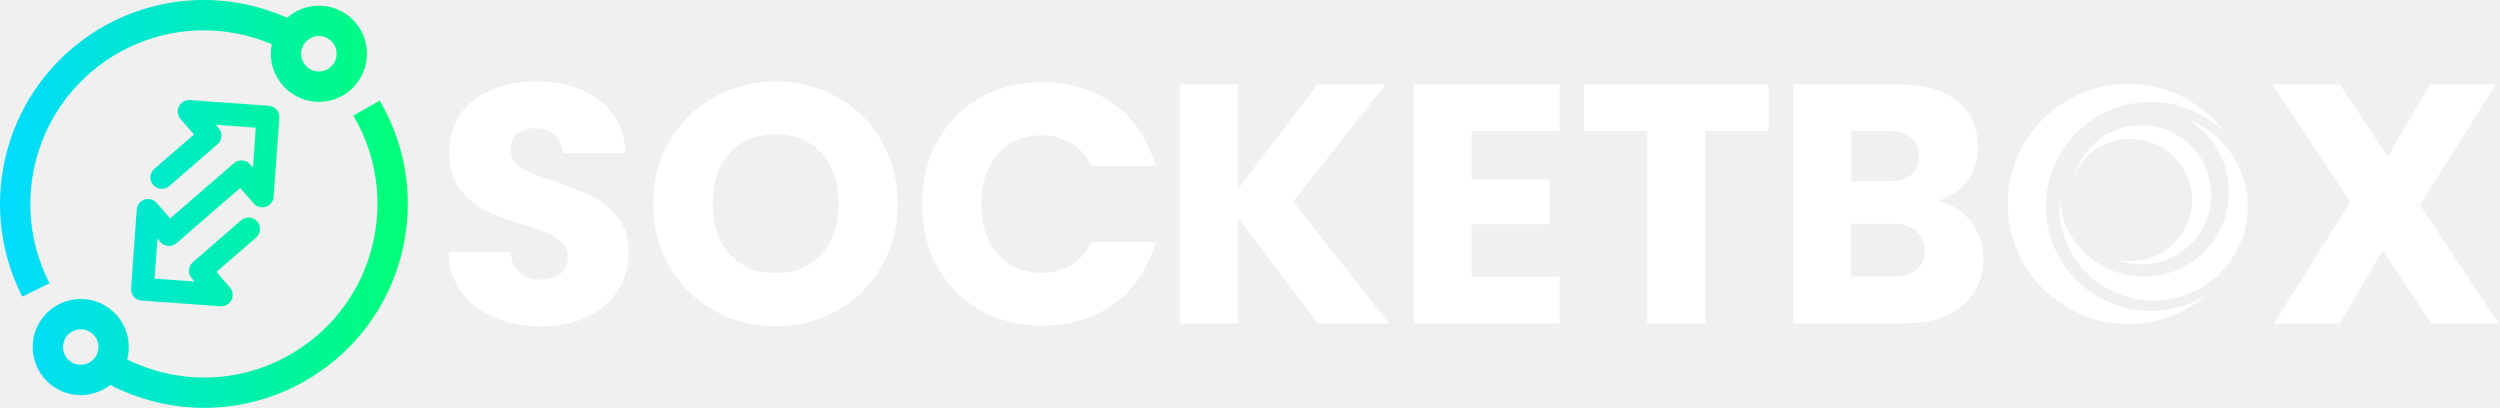
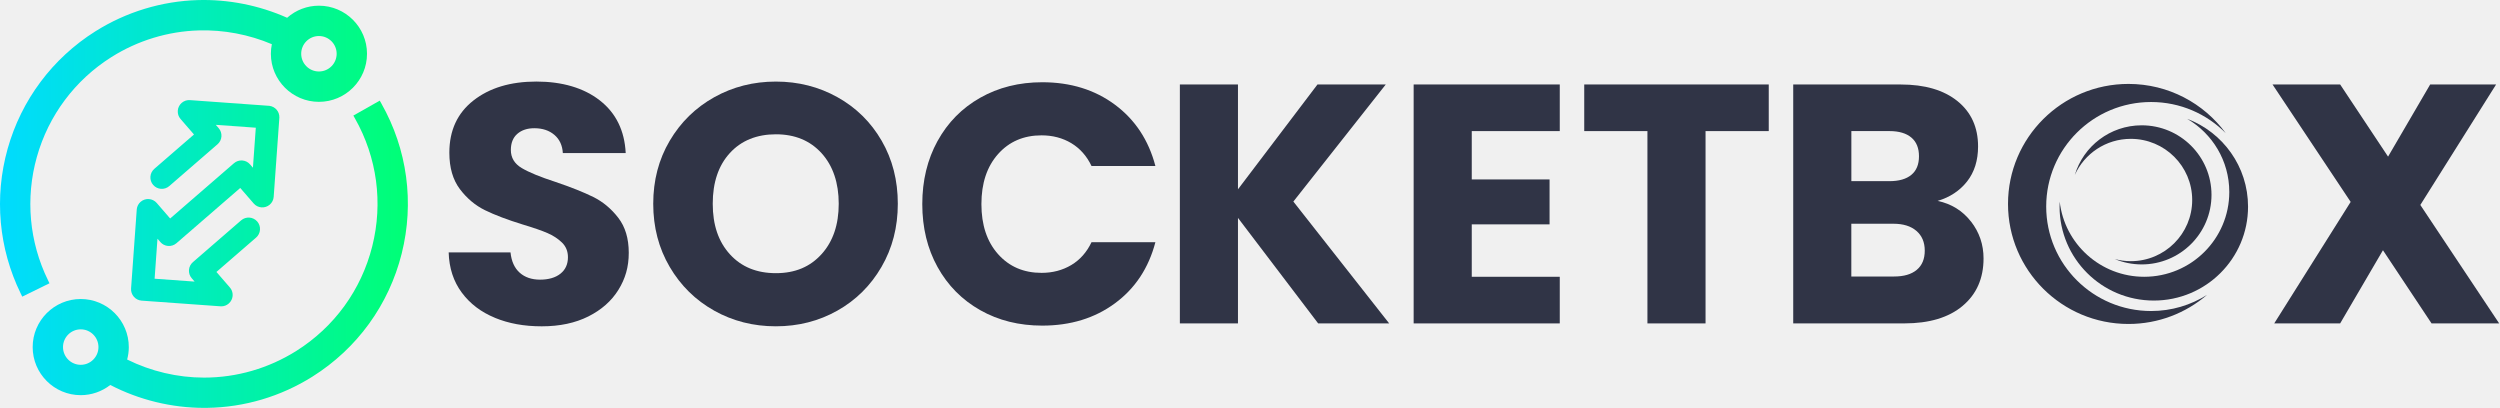
- <svg xmlns="http://www.w3.org/2000/svg" width="613" height="100" viewBox="0 0 613 100" fill="none">
-   <path d="M11.766 68.699C7.165 59.32 6.196 48.59 9.034 38.485C11.892 28.307 18.397 19.602 27.355 13.972C33.788 9.927 41.181 7.675 48.731 7.457C54.829 7.281 61.013 8.449 66.647 10.835C66.491 11.606 66.41 12.394 66.41 13.182C66.41 19.68 71.694 24.968 78.194 24.968C84.694 24.968 89.979 19.683 89.979 13.182C89.979 6.681 84.694 1.395 78.194 1.395C75.312 1.395 72.555 2.442 70.395 4.356C63.547 1.303 55.991 -0.195 48.516 0.02C39.639 0.277 30.953 2.923 23.397 7.672C12.875 14.288 5.23 24.516 1.872 36.473C-1.46 48.344 -0.318 60.952 5.087 71.976L5.456 72.728L12.132 69.45L11.763 68.699H11.766ZM78.191 8.832C80.588 8.832 82.538 10.782 82.538 13.179C82.538 15.576 80.588 17.526 78.191 17.526C75.795 17.526 73.845 15.576 73.845 13.179C73.845 10.782 75.795 8.832 78.191 8.832Z" fill="url(#paint0_linear_709_2310)" />
-   <path d="M93.515 25.401L93.102 24.672L86.63 28.338L87.043 29.067C92.44 38.599 93.939 49.718 91.266 60.371C88.585 71.057 81.971 80.173 72.641 86.04C65.837 90.317 58.022 92.577 50.036 92.577C43.541 92.577 37.028 91.046 31.173 88.146C31.441 87.149 31.578 86.124 31.578 85.095C31.578 78.597 26.291 73.309 19.794 73.309C13.296 73.309 8.009 78.594 8.009 85.095C8.009 91.596 13.294 96.882 19.794 96.882C22.408 96.882 24.969 95.997 27.034 94.385C34.131 98.058 42.092 100 50.08 100L50.798 99.994C59.915 99.863 68.84 97.215 76.599 92.337C87.56 85.447 95.331 74.736 98.481 62.184C101.621 49.668 99.858 36.607 93.515 25.404V25.401ZM19.794 89.44C17.397 89.44 15.447 87.49 15.447 85.093C15.447 82.695 17.397 80.746 19.794 80.746C22.19 80.746 24.14 82.695 24.14 85.093C24.14 87.49 22.19 89.44 19.794 89.44Z" fill="url(#paint1_linear_709_2310)" />
-   <path d="M39.315 59.345C39.804 59.91 40.483 60.251 41.229 60.304C41.972 60.357 42.695 60.117 43.259 59.628L58.901 46.081L62.197 49.886C63.206 51.051 64.977 51.176 66.141 50.168C66.706 49.679 67.046 49 67.1 48.254L68.488 28.913L68.493 28.779C68.524 27.34 67.468 26.125 66.032 25.946L46.575 24.547C45.829 24.494 45.108 24.734 44.544 25.223C43.98 25.712 43.639 26.39 43.586 27.136C43.533 27.882 43.773 28.603 44.262 29.167L47.558 32.972L37.835 41.396C37.271 41.885 36.93 42.563 36.877 43.309C36.824 44.055 37.064 44.776 37.553 45.34C38.561 46.505 40.329 46.634 41.497 45.623L53.332 35.37C53.896 34.881 54.237 34.202 54.29 33.456C54.343 32.71 54.103 31.989 53.614 31.425L52.907 30.606L62.714 31.31L62.01 41.119L61.304 40.3C60.815 39.736 60.136 39.395 59.39 39.342C58.647 39.289 57.924 39.529 57.359 40.018L41.718 53.565L38.422 49.76C37.413 48.595 35.642 48.469 34.477 49.478C33.952 49.933 33.617 50.562 33.533 51.263L32.134 70.719C32.025 72.255 33.184 73.596 34.721 73.708L54.047 75.097C54.114 75.102 54.184 75.105 54.251 75.105C54.921 75.105 55.563 74.868 56.075 74.423L56.089 74.409C56.362 74.169 56.583 73.884 56.745 73.56C57.253 72.546 57.1 71.336 56.357 70.478L53.061 66.673L62.784 58.25C63.348 57.761 63.689 57.083 63.742 56.337C63.795 55.591 63.555 54.87 63.066 54.306C62.058 53.141 60.29 53.012 59.122 54.021L47.287 64.274C46.723 64.763 46.382 65.441 46.329 66.187C46.276 66.933 46.516 67.654 47.005 68.218L47.712 69.037L37.905 68.333L38.609 58.524L39.318 59.343L39.315 59.345Z" fill="url(#paint2_linear_709_2310)" />
-   <path d="M121.33 77.908C117.942 76.517 115.23 74.459 113.212 71.733C111.185 69.007 110.111 65.724 110 61.886H125.162C125.384 64.055 126.134 65.715 127.411 66.856C128.689 67.996 130.355 68.562 132.41 68.562C134.465 68.562 136.186 68.079 137.408 67.097C138.63 66.123 139.241 64.779 139.241 63.054C139.241 61.608 138.75 60.411 137.778 59.466C136.807 58.52 135.612 57.741 134.196 57.129C132.78 56.517 130.762 55.822 128.161 55.043C124.384 53.874 121.302 52.706 118.914 51.538C116.526 50.37 114.471 48.645 112.749 46.364C111.027 44.083 110.167 41.107 110.167 37.435C110.167 31.983 112.138 27.718 116.081 24.63C120.025 21.543 125.162 19.994 131.493 19.994C137.825 19.994 143.129 21.543 147.072 24.63C151.015 27.718 153.126 32.011 153.403 37.528H137.991C137.88 35.636 137.186 34.143 135.909 33.059C134.631 31.974 132.993 31.436 130.994 31.436C129.272 31.436 127.883 31.9 126.828 32.818C125.773 33.735 125.245 35.061 125.245 36.777C125.245 38.668 126.134 40.142 127.911 41.2C129.688 42.257 132.465 43.397 136.242 44.621C140.018 45.901 143.082 47.124 145.452 48.293C147.812 49.461 149.849 51.158 151.57 53.383C153.292 55.608 154.153 58.474 154.153 61.978C154.153 65.483 153.301 68.348 151.607 71.074C149.914 73.8 147.451 75.97 144.239 77.583C141.018 79.197 137.214 80.003 132.826 80.003C128.439 80.003 124.718 79.308 121.33 77.917V77.908Z" fill="white" />
-   <path d="M175.102 76.161C170.52 73.602 166.883 70.023 164.189 65.433C161.495 60.844 160.153 55.688 160.153 49.958C160.153 44.228 161.495 39.082 164.189 34.52C166.883 29.958 170.52 26.398 175.102 23.839C179.684 21.28 184.729 20 190.218 20C195.707 20 200.761 21.28 205.334 23.839C209.916 26.398 213.526 29.958 216.164 34.52C218.802 39.082 220.116 44.228 220.116 49.958C220.116 55.688 218.783 60.844 216.117 65.433C213.452 70.023 209.842 73.602 205.287 76.161C200.733 78.72 195.707 80 190.209 80C184.711 80 179.675 78.72 175.093 76.161H175.102ZM201.428 62.309C204.232 59.193 205.63 55.077 205.63 49.958C205.63 44.84 204.223 40.649 201.428 37.561C198.623 34.474 194.893 32.925 190.227 32.925C185.562 32.925 181.739 34.455 178.944 37.515C176.139 40.575 174.741 44.719 174.741 49.949C174.741 55.178 176.139 59.249 178.944 62.337C181.748 65.424 185.507 66.973 190.227 66.973C194.948 66.973 198.623 65.415 201.428 62.3V62.309Z" fill="white" />
-   <path d="M229.865 34.564C232.364 30.03 235.845 26.497 240.316 23.966C244.786 21.434 249.859 20.164 255.524 20.164C262.466 20.164 268.409 22 273.352 25.672C278.295 29.343 281.599 34.35 283.265 40.693H267.603C266.437 38.245 264.78 36.381 262.651 35.102C260.513 33.822 258.079 33.182 255.357 33.182C250.97 33.182 247.415 34.712 244.694 37.772C241.972 40.832 240.612 44.921 240.612 50.039C240.612 55.157 241.972 59.246 244.694 62.306C247.415 65.366 250.97 66.896 255.357 66.896C258.079 66.896 260.504 66.256 262.651 64.976C264.789 63.697 266.437 61.833 267.603 59.385H283.265C281.599 65.727 278.295 70.725 273.352 74.36C268.409 78.004 262.466 79.83 255.524 79.83C249.859 79.83 244.786 78.569 240.316 76.038C235.845 73.507 232.364 69.983 229.865 65.477C227.366 60.971 226.116 55.825 226.116 50.039C226.116 44.253 227.366 39.098 229.865 34.554V34.564Z" fill="white" />
-   <path d="M323.172 79.29L303.511 53.421V79.29H289.266V20.709H303.511V46.411L323.005 20.709H339.75L317.09 49.416L340.583 79.29H323.172Z" fill="white" />
-   <path d="M360.828 32.142V43.991H379.905V55.007H360.828V67.858H382.404V79.29H346.582V20.709H382.404V32.142H360.828Z" fill="white" />
-   <path d="M433.641 20.709V32.142H418.146V79.29H403.9V32.142H388.405V20.709H433.641Z" fill="white" />
-   <path d="M483.221 54.298C485.276 56.941 486.303 59.964 486.303 63.348C486.303 68.244 484.591 72.129 481.175 74.994C477.759 77.859 472.992 79.287 466.883 79.287H439.642V20.715H465.967C471.909 20.715 476.556 22.078 479.925 24.804C483.285 27.53 484.961 31.23 484.961 35.903C484.961 39.352 484.054 42.217 482.258 44.498C480.453 46.779 478.046 48.364 475.047 49.255C478.435 49.978 481.157 51.665 483.211 54.308L483.221 54.298ZM453.896 44.414H463.227C465.559 44.414 467.355 43.904 468.605 42.866C469.854 41.837 470.475 40.316 470.475 38.313C470.475 36.311 469.854 34.781 468.605 33.724C467.355 32.667 465.559 32.138 463.227 32.138H453.896V44.405V44.414ZM469.929 66.158C471.234 65.073 471.891 63.506 471.891 61.447C471.891 59.389 471.206 57.776 469.845 56.607C468.485 55.439 466.605 54.855 464.217 54.855H453.887V67.79H464.384C466.772 67.79 468.614 67.252 469.919 66.167L469.929 66.158Z" fill="white" />
-   <path d="M527.377 76.249C513.176 76.249 501.665 64.779 501.665 50.63C501.665 36.48 513.176 25.01 527.377 25.01C534.539 25.01 541.013 27.929 545.675 32.639C540.305 25.328 531.63 20.574 521.836 20.574C505.525 20.574 492.302 33.747 492.302 50C492.302 66.252 505.525 79.425 521.833 79.425C529.191 79.425 535.917 76.736 541.092 72.298C537.12 74.8 532.42 76.252 527.377 76.252" fill="white" />
-   <path d="M536.216 29.129C542.397 32.736 546.553 39.42 546.553 47.073C546.553 58.551 537.214 67.854 525.697 67.857C514.978 67.857 506.154 59.803 504.978 49.438C504.957 49.846 504.942 50.255 504.942 50.666C504.942 63.381 515.289 73.687 528.047 73.687C540.805 73.687 551.151 63.378 551.151 50.666C551.151 40.817 544.943 32.419 536.216 29.129Z" fill="white" />
-   <path d="M525.078 30.723C517.325 30.723 510.777 35.861 508.673 42.907C511.023 37.681 516.288 34.041 522.408 34.041C530.721 34.041 537.458 40.755 537.458 49.037C537.458 57.319 530.721 64.033 522.408 64.033C521.05 64.033 519.733 63.849 518.481 63.514C520.509 64.359 522.739 64.826 525.078 64.829C534.531 64.829 542.191 57.191 542.191 47.774C542.191 38.355 534.528 30.723 525.078 30.723Z" fill="white" />
-   <path d="M596.138 79.29L584.225 61.349L573.729 79.29H557.567L576.311 49.499L557.15 20.709H573.729L585.475 38.4L595.805 20.709H611.967L593.389 50.25L612.716 79.29H596.138Z" fill="white" />
+ <svg xmlns="http://www.w3.org/2000/svg" width="1091" height="178" viewBox="0 0 1091 178" fill="none">
+   <path d="M20.943 122.284C12.754 105.59 11.029 86.489 16.081 68.502C21.167 50.386 32.746 34.891 48.691 24.871C60.142 17.67 73.302 13.662 86.742 13.274C97.595 12.961 108.603 15.039 118.632 19.286C118.353 20.659 118.209 22.061 118.209 23.463C118.209 35.03 127.616 44.444 139.185 44.444C150.755 44.444 160.162 35.035 160.162 23.463C160.162 11.891 150.755 2.483 139.185 2.483C134.054 2.483 129.147 4.348 125.304 7.754C113.113 2.319 99.664 -0.347 86.359 0.036C70.558 0.494 55.095 5.203 41.646 13.657C22.917 25.433 9.309 43.638 3.333 64.922C-2.599 86.052 -0.565 108.494 9.055 128.117L9.712 129.455L21.595 123.622L20.938 122.284H20.943ZM139.18 15.721C143.446 15.721 146.917 19.192 146.917 23.458C146.917 27.725 143.446 31.196 139.18 31.196C134.915 31.196 131.444 27.725 131.444 23.458C131.444 19.192 134.915 15.721 139.18 15.721Z" fill="url(#paint0_linear_682_4658)" />
+   <path d="M166.456 45.215L165.721 43.917L154.201 50.441L154.937 51.739C164.542 68.706 167.212 88.498 162.454 107.46C157.681 126.481 145.908 142.708 129.301 153.151C117.19 160.764 103.278 164.787 89.064 164.787C77.504 164.787 65.909 162.062 55.488 156.9C55.965 155.125 56.209 153.3 56.209 151.47C56.209 139.903 46.797 130.489 35.233 130.489C23.668 130.489 14.256 139.898 14.256 151.47C14.256 163.042 23.663 172.45 35.233 172.45C39.886 172.45 44.446 170.874 48.12 168.005C60.753 174.544 74.923 178 89.143 178L90.421 177.99C106.649 177.756 122.535 173.042 136.347 164.359C155.856 152.096 169.688 133.03 175.297 110.687C180.885 88.409 177.748 65.161 166.456 45.22V45.215ZM35.233 159.203C30.967 159.203 27.496 155.732 27.496 151.465C27.496 147.198 30.967 143.727 35.233 143.727C39.498 143.727 42.969 147.198 42.969 151.465C42.969 155.732 39.498 159.203 35.233 159.203Z" fill="url(#paint1_linear_682_4658)" />
+   <path d="M69.981 105.635C70.851 106.639 72.059 107.246 73.387 107.341C74.71 107.435 75.997 107.007 77.002 106.137L104.844 82.024L110.711 88.797C112.506 90.871 115.658 91.094 117.732 89.299C118.736 88.429 119.343 87.22 119.437 85.893L121.908 51.465L121.918 51.227C121.973 48.666 120.093 46.503 117.538 46.184L82.903 43.693C81.576 43.598 80.293 44.026 79.289 44.896C78.284 45.767 77.678 46.975 77.583 48.303C77.489 49.63 77.916 50.913 78.787 51.918L84.653 58.691L67.346 73.684C66.342 74.555 65.735 75.763 65.641 77.091C65.546 78.418 65.974 79.701 66.844 80.706C68.639 82.78 71.786 83.008 73.864 81.208L94.93 62.958C95.935 62.087 96.541 60.879 96.636 59.551C96.73 58.224 96.303 56.941 95.433 55.936L94.175 54.479L111.631 55.732L110.378 73.192L109.12 71.735C108.25 70.73 107.042 70.124 105.714 70.029C104.392 69.935 103.104 70.362 102.1 71.233L74.257 95.346L68.39 88.573C66.595 86.499 63.443 86.275 61.37 88.071C60.435 88.881 59.839 90 59.689 91.248L57.199 125.879C57.005 128.615 59.068 131.001 61.803 131.2L96.203 133.672C96.323 133.682 96.447 133.687 96.566 133.687C97.759 133.687 98.903 133.264 99.813 132.473L99.838 132.449C100.325 132.021 100.718 131.514 101.006 130.937C101.911 129.132 101.638 126.978 100.315 125.452L94.448 118.679L111.755 103.686C112.76 102.815 113.366 101.607 113.461 100.279C113.555 98.951 113.128 97.668 112.258 96.664C110.463 94.59 107.315 94.361 105.237 96.157L84.171 114.407C83.167 115.277 82.56 116.486 82.466 117.813C82.371 119.141 82.799 120.424 83.669 121.429L84.927 122.886L67.47 121.633L68.723 104.173L69.986 105.63L69.981 105.635Z" fill="url(#paint2_linear_682_4658)" />
+   <path d="M215.967 138.676C209.937 136.201 205.109 132.537 201.517 127.684C197.909 122.832 195.998 116.99 195.8 110.157H222.788C223.184 114.019 224.518 116.973 226.792 119.003C229.066 121.033 232.031 122.04 235.689 122.04C239.347 122.04 242.411 121.182 244.586 119.432C246.761 117.699 247.849 115.306 247.849 112.236C247.849 109.662 246.975 107.533 245.245 105.849C243.515 104.166 241.39 102.779 238.869 101.69C236.348 100.601 232.756 99.363 228.126 97.977C221.404 95.897 215.917 93.817 211.667 91.738C207.416 89.658 203.758 86.588 200.693 82.528C197.629 78.468 196.096 73.17 196.096 66.635C196.096 56.93 199.606 49.338 206.625 43.842C213.644 38.346 222.788 35.59 234.058 35.59C245.328 35.59 254.769 38.346 261.788 43.842C268.807 49.338 272.563 56.98 273.057 66.8H245.624C245.427 63.433 244.191 60.776 241.917 58.845C239.643 56.913 236.727 55.956 233.168 55.956C230.104 55.956 227.632 56.782 225.754 58.415C223.876 60.049 222.936 62.41 222.936 65.463C222.936 68.83 224.518 71.454 227.682 73.335C230.845 75.217 235.788 77.247 242.51 79.425C249.233 81.703 254.686 83.882 258.904 85.961C263.106 88.041 266.731 91.061 269.795 95.022C272.86 98.983 274.392 104.083 274.392 110.322C274.392 116.56 272.876 121.66 269.861 126.513C266.846 131.365 262.463 135.227 256.746 138.099C251.012 140.97 244.24 142.406 236.431 142.406C228.621 142.406 221.997 141.169 215.967 138.693V138.676Z" fill="#303446" />
+   <path d="M311.682 135.567C303.526 131.012 297.051 124.641 292.256 116.471C287.461 108.302 285.072 99.125 285.072 88.925C285.072 78.726 287.461 69.566 292.256 61.446C297.051 53.325 303.526 46.988 311.682 42.432C319.837 37.877 328.817 35.6 338.587 35.6C348.358 35.6 357.354 37.877 365.493 42.432C373.649 46.988 380.075 53.325 384.771 61.446C389.467 69.566 391.806 78.726 391.806 88.925C391.806 99.125 389.434 108.302 384.688 116.471C379.943 124.641 373.517 131.012 365.411 135.567C357.305 140.122 348.358 142.4 338.571 142.4C328.784 142.4 319.821 140.122 311.665 135.567H311.682ZM358.54 110.909C363.533 105.364 366.021 98.036 366.021 88.925C366.021 79.815 363.516 72.355 358.54 66.859C353.548 61.363 346.908 58.607 338.604 58.607C330.3 58.607 323.495 61.33 318.519 66.776C313.527 72.223 311.039 79.6 311.039 88.909C311.039 98.217 313.527 105.463 318.519 110.959C323.512 116.455 330.201 119.211 338.604 119.211C347.007 119.211 353.548 116.438 358.54 110.893V110.909Z" fill="#303446" />
+   <path d="M409.159 61.524C413.608 53.453 419.803 47.165 427.761 42.659C435.719 38.154 444.748 35.893 454.832 35.893C467.189 35.893 477.767 39.16 486.565 45.696C495.364 52.232 501.246 61.144 504.211 72.433H476.333C474.257 68.076 471.308 64.759 467.519 62.481C463.713 60.204 459.379 59.065 454.535 59.065C446.725 59.065 440.398 61.788 435.554 67.234C430.71 72.681 428.288 79.959 428.288 89.07C428.288 98.18 430.71 105.459 435.554 110.905C440.398 116.352 446.725 119.075 454.535 119.075C459.379 119.075 463.696 117.936 467.519 115.658C471.325 113.381 474.257 110.063 476.333 105.706H504.211C501.246 116.995 495.364 125.891 486.565 132.361C477.767 138.847 467.189 142.098 454.832 142.098C444.748 142.098 435.719 139.854 427.761 135.348C419.803 130.842 413.608 124.571 409.159 116.55C404.711 108.528 402.486 99.368 402.486 89.07C402.486 78.771 404.711 69.595 409.159 61.507V61.524Z" fill="#303446" />
+   <path d="M575.245 141.136L540.249 95.089V141.136H514.892V36.861H540.249V82.612L574.948 36.861H604.754L564.42 87.959L606.237 141.136H575.245Z" fill="#303446" />
+   <path d="M642.273 57.211V78.304H676.231V97.911H642.273V120.786H680.68V141.136H616.916V36.861H680.68V57.211H642.273Z" fill="#303446" />
+   <path d="M771.88 36.861V57.211H744.299V141.136H718.942V57.211H691.36V36.861H771.88Z" fill="#303446" />
+   <path d="M860.131 96.65C863.789 101.354 865.618 106.734 865.618 112.758C865.618 121.473 862.57 128.388 856.49 133.488C850.41 138.588 841.925 141.129 831.05 141.129H782.561V36.871H829.419C839.997 36.871 848.268 39.297 854.266 44.15C860.247 49.002 863.229 55.587 863.229 63.905C863.229 70.045 861.614 75.145 858.418 79.205C855.205 83.265 850.921 86.087 845.583 87.672C851.613 88.959 856.457 91.963 860.115 96.667L860.131 96.65ZM807.934 79.056H824.542C828.694 79.056 831.891 78.149 834.115 76.3C836.339 74.468 837.443 71.761 837.443 68.197C837.443 64.632 836.339 61.908 834.115 60.027C831.891 58.145 828.694 57.205 824.542 57.205H807.934V79.04V79.056ZM836.471 117.759C838.794 115.828 839.964 113.039 839.964 109.375C839.964 105.711 838.745 102.839 836.323 100.76C833.901 98.68 830.556 97.64 826.305 97.64H807.918V120.664H826.602C830.853 120.664 834.132 119.707 836.455 117.776L836.471 117.759Z" fill="#303446" />
+   <path d="M938.731 135.725C913.453 135.725 892.963 115.308 892.963 90.122C892.963 64.935 913.453 44.519 938.731 44.519C951.479 44.519 963.003 49.715 971.302 58.098C961.742 45.084 946.3 36.623 928.868 36.623C899.835 36.623 876.297 60.071 876.297 89C876.297 117.93 899.835 141.378 928.863 141.378C941.961 141.378 953.933 136.592 963.143 128.691C956.074 133.145 947.707 135.73 938.731 135.73" fill="#303446" />
+   <path d="M954.463 51.85C965.466 58.271 972.864 70.169 972.864 83.79C972.864 104.222 956.24 120.781 935.739 120.786C916.661 120.786 900.954 106.449 898.859 88C898.823 88.727 898.797 89.453 898.797 90.185C898.797 112.818 917.213 131.163 939.923 131.163C962.632 131.163 981.048 112.813 981.048 90.185C981.048 72.655 969.999 57.705 954.463 51.85Z" fill="#303446" />
+   <path d="M934.637 54.685C920.837 54.685 909.182 63.832 905.437 76.374C909.62 67.071 918.992 60.593 929.886 60.593C944.682 60.593 956.674 72.543 956.674 87.285C956.674 102.028 944.682 113.977 929.886 113.977C927.469 113.977 925.124 113.65 922.894 113.053C926.505 114.559 930.475 115.389 934.637 115.394C951.465 115.394 965.099 101.799 965.099 85.037C965.099 68.27 951.459 54.685 934.637 54.685Z" fill="#303446" />
+   <path d="M1061.13 141.136L1039.92 109.2L1021.24 141.136H992.469L1025.83 88.108L991.728 36.861H1021.24L1042.15 68.352L1060.53 36.861H1089.3L1056.23 89.444L1090.64 141.136H1061.13Z" fill="#303446" />
  <defs>
-     <linearGradient id="paint0_linear_709_2310" x1="0" y1="50" x2="100" y2="50" gradientUnits="userSpaceOnUse">
+     <linearGradient id="paint0_linear_682_4658" x1="0" y1="89" x2="178" y2="89" gradientUnits="userSpaceOnUse">
      <stop stop-color="#00DBFF" />
      <stop offset="1" stop-color="#00FF75" />
    </linearGradient>
-     <linearGradient id="paint1_linear_709_2310" x1="0" y1="50" x2="100" y2="50" gradientUnits="userSpaceOnUse">
+     <linearGradient id="paint1_linear_682_4658" x1="0" y1="89" x2="178" y2="89" gradientUnits="userSpaceOnUse">
      <stop stop-color="#00DBFF" />
      <stop offset="1" stop-color="#00FF75" />
    </linearGradient>
-     <linearGradient id="paint2_linear_709_2310" x1="0" y1="50" x2="100" y2="50" gradientUnits="userSpaceOnUse">
+     <linearGradient id="paint2_linear_682_4658" x1="0" y1="89" x2="178" y2="89" gradientUnits="userSpaceOnUse">
      <stop stop-color="#00DBFF" />
      <stop offset="1" stop-color="#00FF75" />
    </linearGradient>
  </defs>
</svg>
